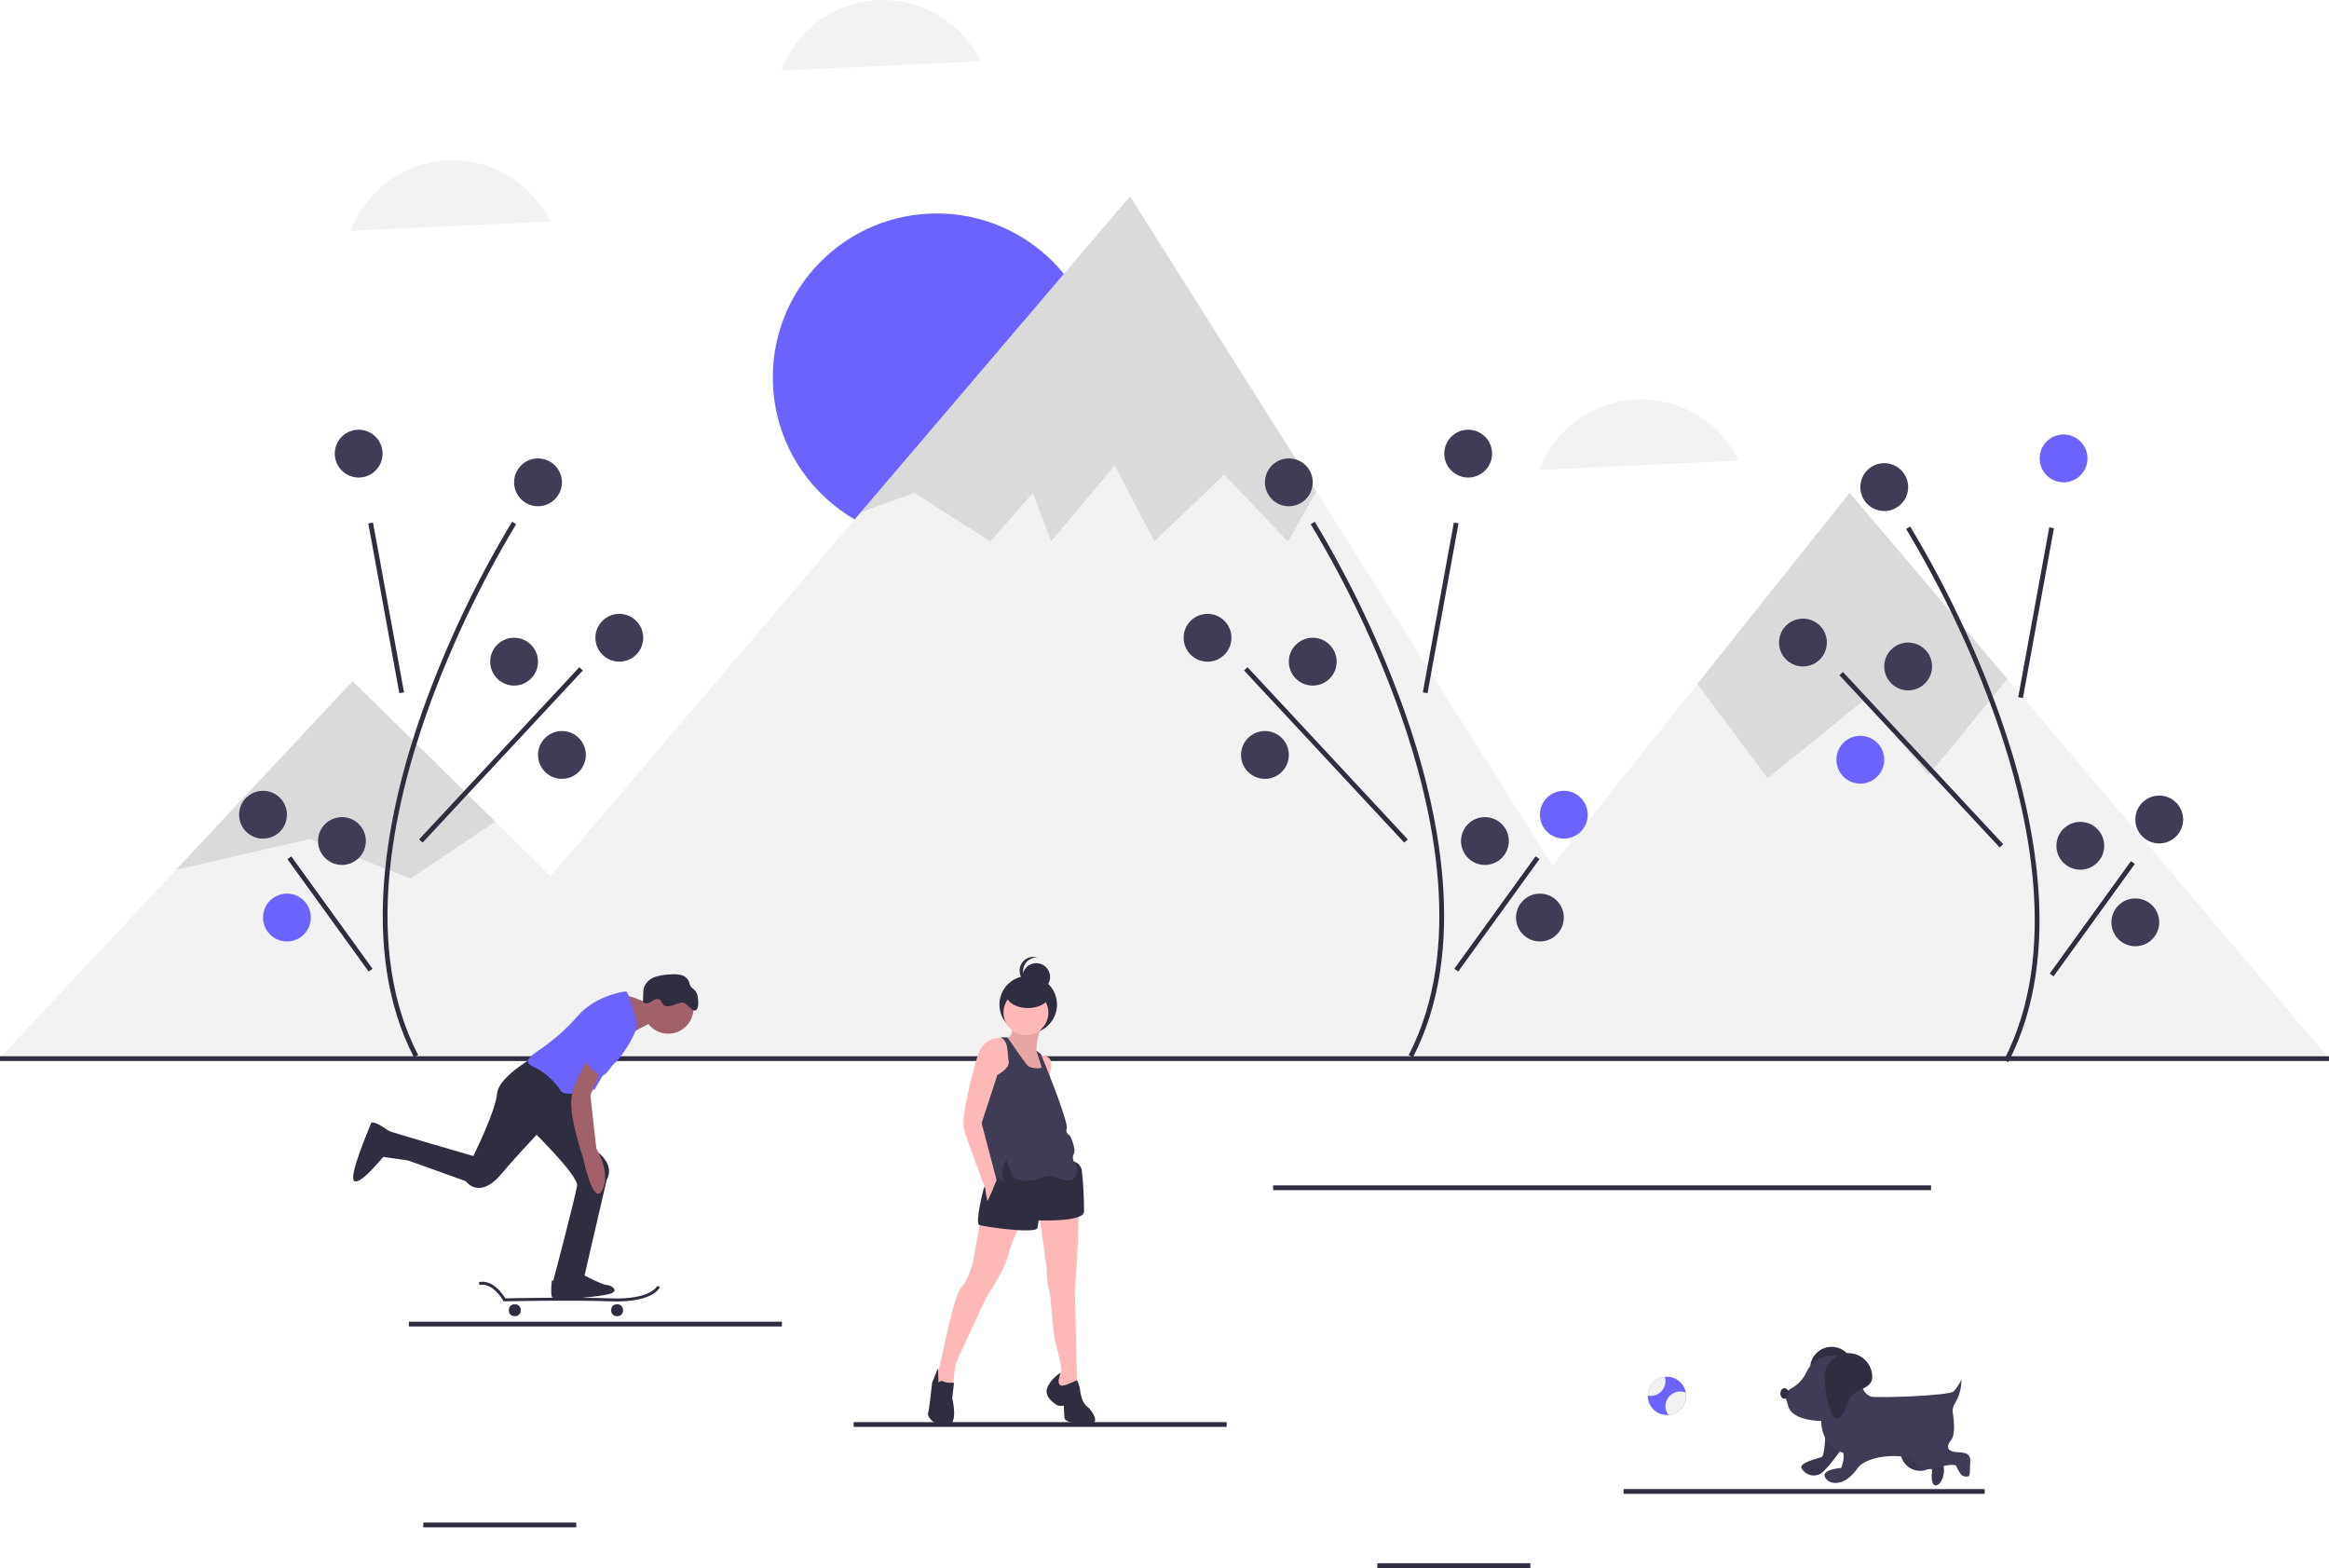
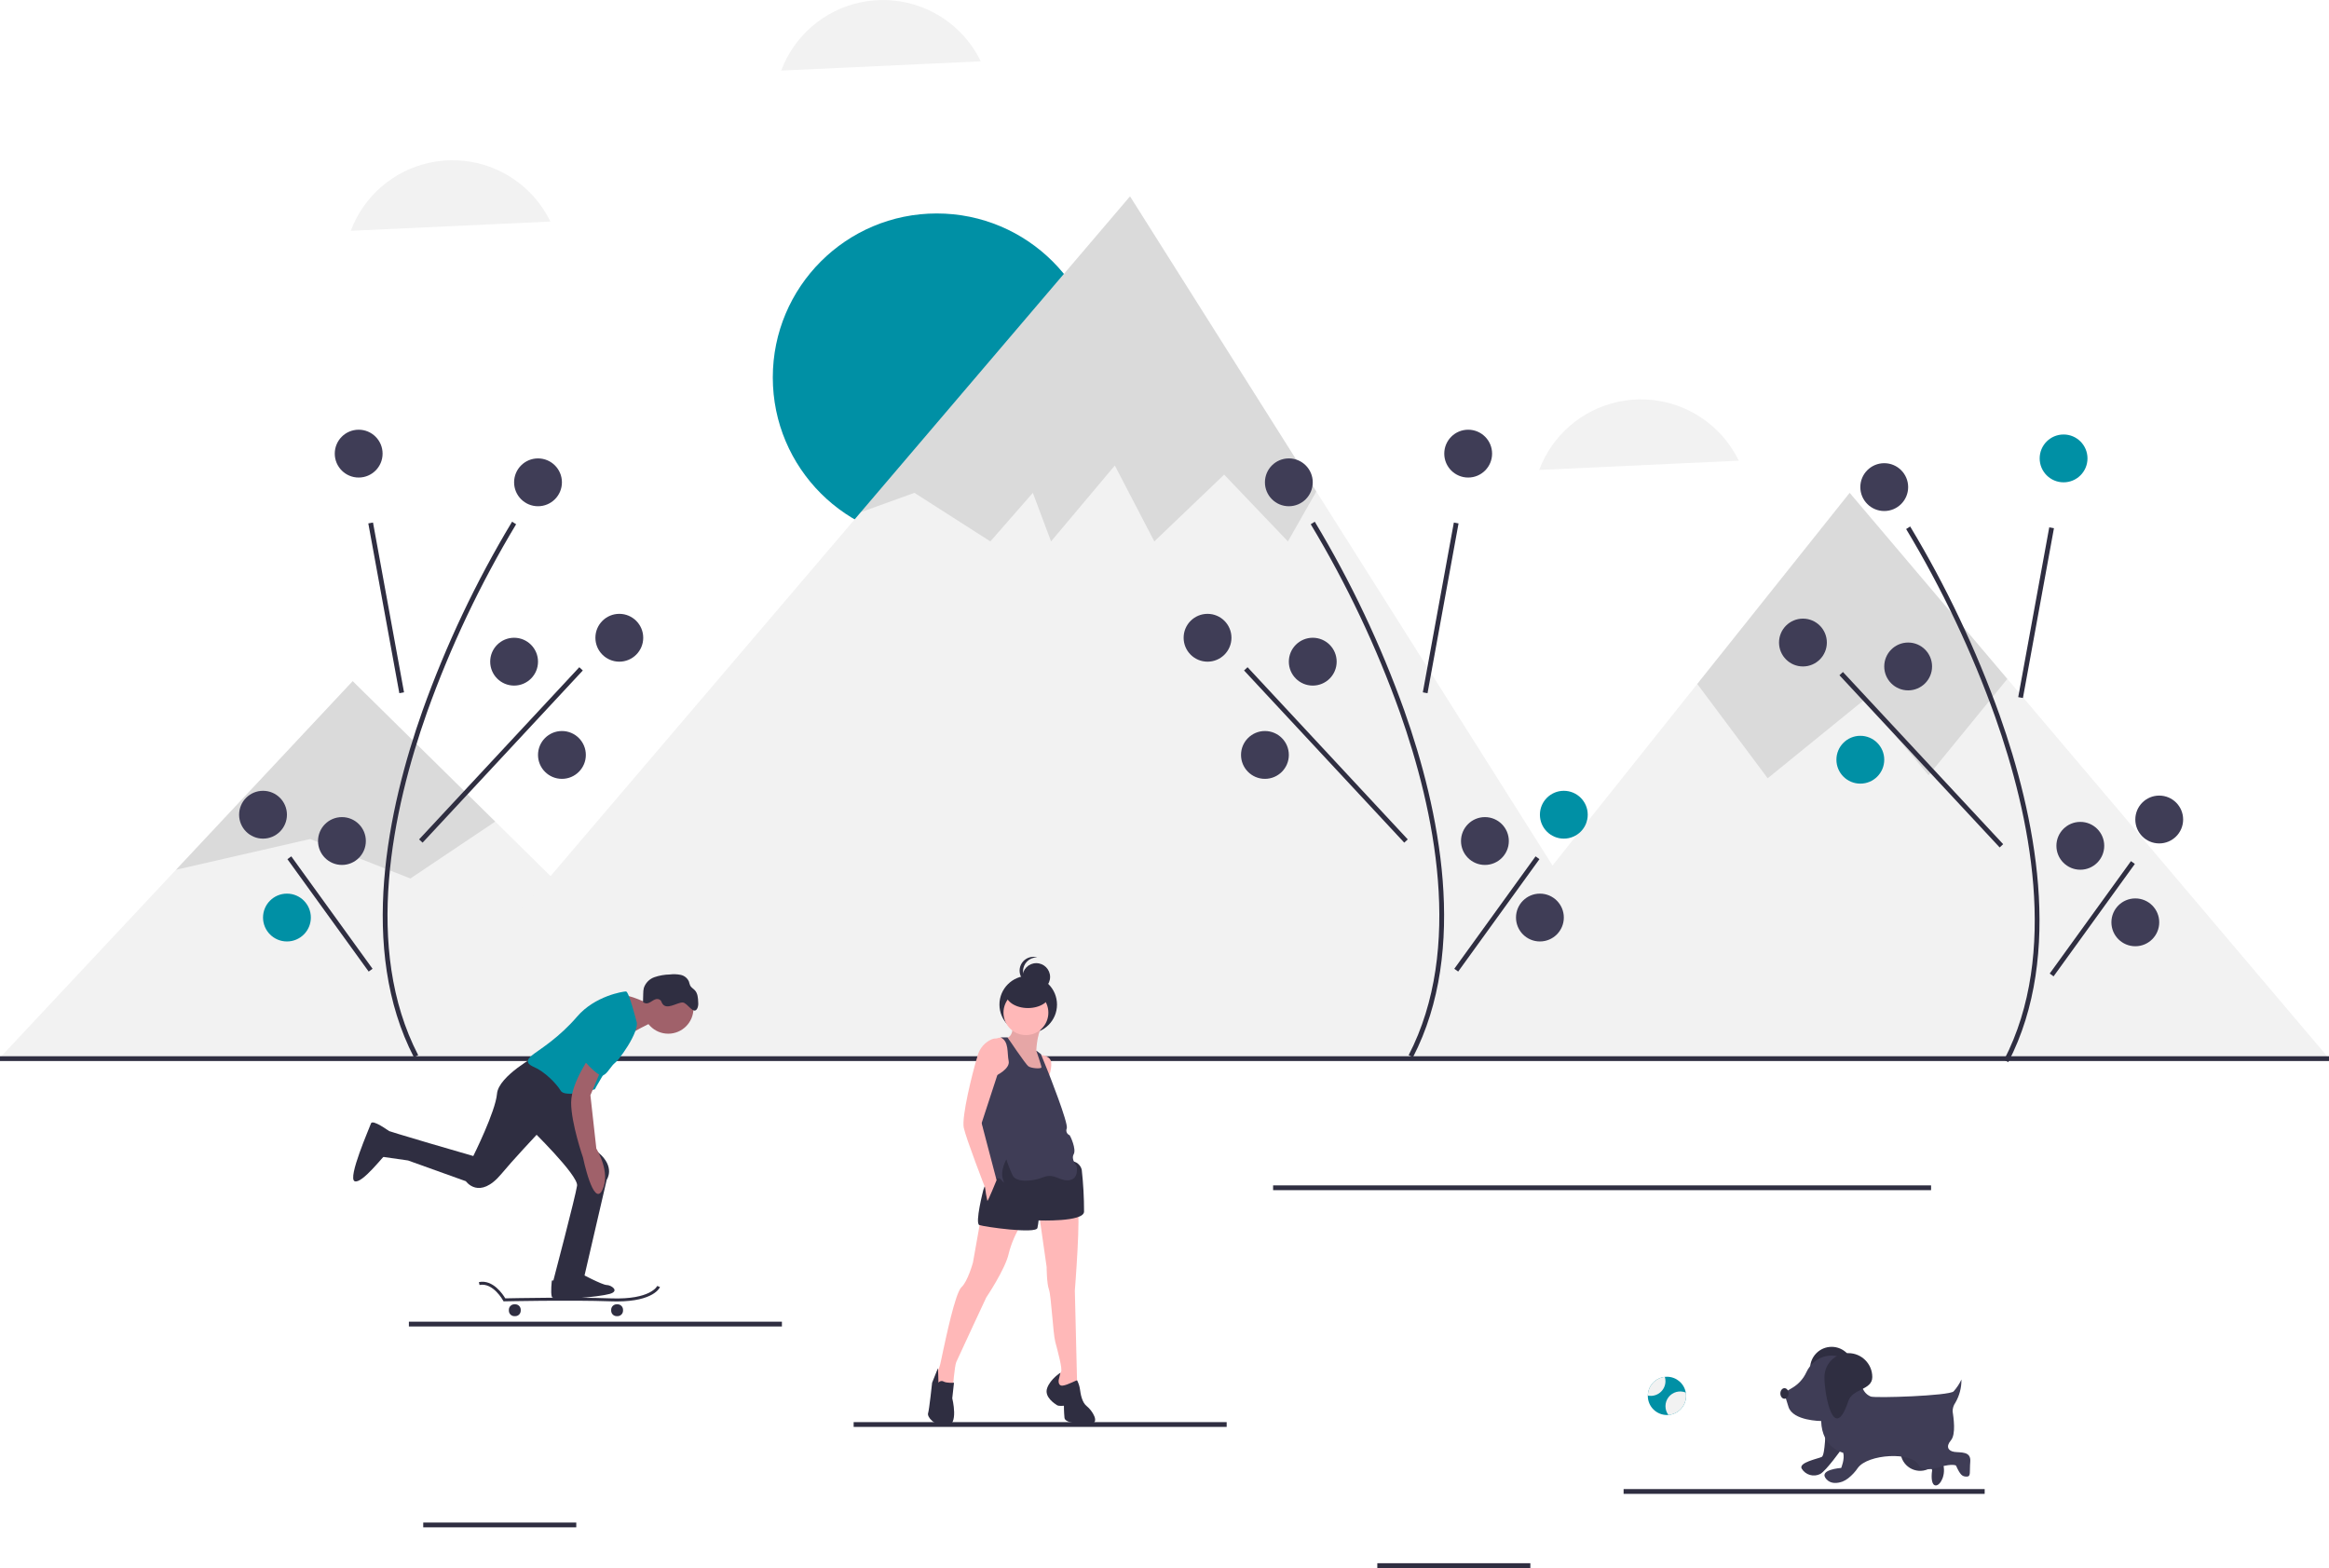
<svg xmlns="http://www.w3.org/2000/svg" id="a93a6f04-9f48-4989-8d4f-bcc04991c500" data-name="Layer 1" width="974" height="655.694" viewBox="0 0 974 655.694">
-   <circle cx="391.76" cy="157.835" r="68.573" fill="#6c63ff" />
+   <circle cx="391.76" cy="157.835" r="68.573" fill="#0090A5" />
  <polyline points="307.638 442.615 227.09 363.249 207.115 343.566 147.495 284.822 73.589 363.718 0 442.285" fill="#f2f2f2" />
  <polygon points="704.31 443.094 159.71 443.094 227.09 370.054 351.58 224.034 359.97 214.194 472.58 82.104 550.5 205.514 552.54 208.744 651.67 365.724 704.31 443.094" fill="#f2f2f2" />
  <polyline points="974 442.615 839.483 283.895 773.539 206.09 709.804 286.003 651.67 358.918 585.18 442.285" fill="#f2f2f2" />
  <polygon points="207.115 343.566 171.622 367.363 129.717 350.855 73.589 363.718 147.495 284.822 207.115 343.566" opacity="0.1" />
  <polygon points="550.5 205.514 538.61 226.404 511.95 198.474 482.74 226.404 466.23 194.664 439.56 226.404 431.94 206.094 414.17 226.404 382.42 206.094 359.97 214.194 472.58 82.104 550.5 205.514" opacity="0.1" />
  <polygon points="839.483 283.895 806.555 324.187 779.888 292.441 739.253 325.457 709.804 286.003 773.539 206.09 839.483 283.895" opacity="0.1" />
  <path d="M952.889,566.306l-1.777-.918c23.082-44.624,10.739-102.575-3.679-143.332a439.292,439.292,0,0,0-37.278-78.675l1.69-1.068a441.536,441.536,0,0,1,37.472,79.075C963.868,462.518,976.298,521.047,952.889,566.306Z" transform="translate(-113 -122.1529)" fill="#2f2e41" />
  <rect x="928.41" y="377.347" width="72.18" height="1.999" transform="matrix(0.17975, -0.98371, 0.98371, 0.17975, 305.9509, 1136.98)" fill="#2f2e41" />
  <rect x="915.5" y="390.671" width="2.001" height="98.351" transform="translate(-167.0795 620.0402) rotate(-42.93968)" fill="#2f2e41" />
  <rect x="958.996" y="505.347" width="58.009" height="2" transform="translate(-114.1715 888.2488) rotate(-54.13715)" fill="#2f2e41" />
-   <circle cx="863" cy="191.694" r="10" fill="#6c63ff" />
+   <circle cx="863" cy="191.694" r="10" fill="#0090A5" />
  <circle cx="754" cy="268.694" r="10" fill="#3f3d56" />
  <circle cx="798" cy="278.694" r="10" fill="#3f3d56" />
-   <circle cx="778" cy="317.694" r="10" fill="#6c63ff" />
+   <circle cx="778" cy="317.694" r="10" fill="#0090A5" />
  <circle cx="903" cy="342.694" r="10" fill="#3f3d56" />
  <circle cx="870" cy="353.694" r="10" fill="#3f3d56" />
  <circle cx="893" cy="385.694" r="10" fill="#3f3d56" />
  <circle cx="788" cy="203.694" r="10" fill="#3f3d56" />
  <path d="M703.889,564.306l-1.777-.918c23.082-44.624,10.739-102.575-3.679-143.332a439.292,439.292,0,0,0-37.278-78.675l1.69-1.068a441.536,441.536,0,0,1,37.472,79.075C714.868,460.518,727.298,519.047,703.889,564.306Z" transform="translate(-113 -122.1529)" fill="#2f2e41" />
  <rect x="679.41" y="375.347" width="72.18" height="1.999" transform="matrix(0.17975, -0.98371, 0.98371, 0.17975, 103.6748, 890.3945)" fill="#2f2e41" />
  <rect x="666.5" y="388.671" width="2.001" height="98.351" transform="translate(-232.4313 449.8786) rotate(-42.93968)" fill="#2f2e41" />
  <rect x="709.996" y="503.347" width="58.009" height="2" transform="translate(-215.6747 685.6255) rotate(-54.13715)" fill="#2f2e41" />
  <circle cx="614" cy="189.694" r="10" fill="#3f3d56" />
  <circle cx="505" cy="266.694" r="10" fill="#3f3d56" />
  <circle cx="549" cy="276.694" r="10" fill="#3f3d56" />
  <circle cx="529" cy="315.694" r="10" fill="#3f3d56" />
-   <circle cx="654" cy="340.694" r="10" fill="#6c63ff" />
+   <circle cx="654" cy="340.694" r="10" fill="#0090A5" />
  <circle cx="621" cy="351.694" r="10" fill="#3f3d56" />
  <circle cx="644" cy="383.694" r="10" fill="#3f3d56" />
  <circle cx="539" cy="201.694" r="10" fill="#3f3d56" />
  <path d="M286.111,564.306l1.777-.918c-23.082-44.624-10.739-102.575,3.679-143.332a439.292,439.292,0,0,1,37.278-78.675l-1.69-1.068a441.536,441.536,0,0,0-37.472,79.075C275.132,460.518,262.702,519.047,286.111,564.306Z" transform="translate(-113 -122.1529)" fill="#2f2e41" />
  <rect x="273.5" y="340.257" width="1.999" height="72.18" transform="translate(-176.1758 -66.68344) rotate(-10.35491)" fill="#2f2e41" />
  <rect x="273.324" y="436.847" width="98.351" height="2.001" transform="translate(-330.7313 253.5134) rotate(-47.06032)" fill="#2f2e41" />
  <rect x="250" y="475.343" width="2" height="58.009" transform="translate(-360.8861 120.5079) rotate(-35.86285)" fill="#2f2e41" />
  <circle cx="150" cy="189.694" r="10" fill="#3f3d56" />
  <circle cx="259" cy="266.694" r="10" fill="#3f3d56" />
  <circle cx="215" cy="276.694" r="10" fill="#3f3d56" />
  <circle cx="235" cy="315.694" r="10" fill="#3f3d56" />
  <circle cx="110" cy="340.694" r="10" fill="#3f3d56" />
  <circle cx="143" cy="351.694" r="10" fill="#3f3d56" />
-   <circle cx="120" cy="383.694" r="10" fill="#6c63ff" />
+   <circle cx="120" cy="383.694" r="10" fill="#0090A5" />
  <circle cx="225" cy="201.694" r="10" fill="#3f3d56" />
  <rect y="441.694" width="974" height="2" fill="#2f2e41" />
  <circle cx="430.01" cy="420.095" r="12.034" fill="#2f2e41" />
  <path d="M536.512,551.394s.241,4.332-2.647,4.813l4.091,9.868,5.054,8.183h4.332l2.647-2.407-.481-3.129-1.444-5.536-1.685-1.685s.241-6.98,2.407-10.108S536.512,551.394,536.512,551.394Z" transform="translate(-113 -122.1529)" fill="#ffb8b8" />
  <path d="M536.512,551.394s.241,4.332-2.647,4.813l4.091,9.868,5.054,8.183h4.332l2.647-2.407-.481-3.129-1.444-5.536-1.685-1.685s.241-6.98,2.407-10.108S536.512,551.394,536.512,551.394Z" transform="translate(-113 -122.1529)" opacity="0.1" />
  <circle cx="433.38" cy="408.543" r="5.776" fill="#2f2e41" />
  <path d="M540.844,528.289a5.776,5.776,0,0,1,5.776-5.776c.076,0,.152.003.227.006a5.776,5.776,0,1,0-1.898,11.3A5.778,5.778,0,0,1,540.844,528.289Z" transform="translate(-113 -122.1529)" fill="#2f2e41" />
  <path d="M535.068,556.448l-2.407-.241a3.951,3.951,0,0,0-3.851.963c-1.685,1.685.241,20.698.241,20.698l6.017-4.091.963-9.627Z" transform="translate(-113 -122.1529)" fill="#ffb8b8" />
  <path d="M523.275,631.057l-3.369,19.013s-2.166,7.942-4.813,10.349-6.739,22.383-7.702,26.715-1.203,6.739-2.407,8.424,0,7.702,0,7.702h2.647l3.851-.722s.722-9.146,1.444-10.83,12.515-26.956,12.515-26.956,7.942-11.793,9.386-18.291a41.613,41.613,0,0,1,5.295-12.274Z" transform="translate(-113 -122.1529)" fill="#ffb8b8" />
  <path d="M547.583,630.094l3.129,21.901s0,6.739.963,9.386,1.685,18.291,2.647,21.901,3.129,11.552,2.407,12.515a34.333,34.333,0,0,0-2.166,4.813l2.407,5.295,6.498-4.573-.963-39.471s2.647-33.454.963-34.416S553.359,623.596,547.583,630.094Z" transform="translate(-113 -122.1529)" fill="#ffb8b8" />
  <path d="M529.051,606.508l-4.813,13.237s-3.61,13.959-1.685,14.681,23.827,3.851,24.308,1.203a27.135,27.135,0,0,0,.481-3.129s18.773.722,19.013-3.61a155.694,155.694,0,0,0-.963-17.569,4.691,4.691,0,0,0-4.332-3.61C558.413,607.712,535.549,601.695,529.051,606.508Z" transform="translate(-113 -122.1529)" fill="#2f2e41" />
  <path d="M505.465,700.371a1.585,1.585,0,0,1,2.166-.481c1.444.722,4.332.481,4.332.481l-.722,6.498s2.888,11.552-2.407,11.552-8.183-3.851-7.702-5.295,1.685-12.756,1.685-12.756,2.312-5.682,2.407-6.017S505.465,700.371,505.465,700.371Z" transform="translate(-113 -122.1529)" fill="#2f2e41" />
  <path d="M555.766,699.168s-.481,2.647,1.685,2.407,5.776-2.407,6.017-2.166a11.862,11.862,0,0,1,1.203,3.851c.241,1.685.722,5.295,2.888,6.98s5.536,6.98,1.685,7.22-10.83,0-11.071-2.407-.241-5.054-.241-5.054-2.166.241-2.888-.241-5.536-3.369-4.091-7.22,5.518-6.332,5.518-6.332Z" transform="translate(-113 -122.1529)" fill="#2f2e41" />
  <circle cx="429.048" cy="423.465" r="9.386" fill="#ffb8b8" />
  <path d="M547.102,563.187s4.332,0,5.295,2.407-.963,7.461-.963,7.461l-2.195-5.364Z" transform="translate(-113 -122.1529)" fill="#ffb8b8" />
  <path d="M531.458,555.967H534.346s7.461,11.071,8.664,12.034,5.536,1.203,5.536.481-2.166-6.98-2.166-6.98l1.925,1.444,3.129,7.702s8.424,21.179,7.702,23.345a2.146,2.146,0,0,0,1.203,2.888c.241.241,2.888,5.776,1.685,7.942s1.203,4.813,1.203,4.813,1.203,5.295-2.888,6.017-6.258-3.129-11.071-1.203-11.312,2.166-12.756-.722a54.005,54.005,0,0,1-2.647-6.739s-2.647,4.573-1.444,8.183-.481-.241-1.685-.241-3.369-.241-3.369-1.685S522.553,587.495,522.553,587.495l6.739-15.403s6.258-2.888,5.536-6.258S535.068,557.651,531.458,555.967Z" transform="translate(-113 -122.1529)" fill="#3f3d56" />
  <path d="M532.245,557.497a4.209,4.209,0,0,0-4.472-.746,10.35,10.35,0,0,0-5.942,6.917c-2.166,6.98-6.739,25.511-5.776,30.084s8.905,25.03,8.905,25.03a53.683,53.683,0,0,0,.963,5.536c.241.241,3.851-8.664,3.851-8.664l-6.258-23.827L531.939,566.075S535.366,560.421,532.245,557.497Z" transform="translate(-113 -122.1529)" fill="#ffb8b8" />
  <ellipse cx="429.89" cy="415.522" rx="9.266" ry="6.017" fill="#2f2e41" />
  <path d="M337.593,563.41s-16.121,8.68-16.741,16.121-9.92,26.041-9.92,26.041-36.581-10.54-37.202-11.16-3.1,11.16-3.1,11.16l13.021,1.86,24.181,8.68s5.58,8.06,14.881-3.1,32.861-35.341,32.861-35.341Z" transform="translate(-113 -122.1529)" fill="#2f2e41" />
  <path d="M334.493,593.791s20.461,19.841,19.841,24.181-9.92,39.682-9.92,39.682l7.44,3.72,4.96-3.1,9.92-42.782s3.734-5.24-3.403-11.3-12.098-27.141-12.098-27.141Z" transform="translate(-113 -122.1529)" fill="#2f2e41" />
  <circle cx="279.465" cy="421.726" r="10.54" fill="#a0616a" />
  <path d="M385.335,542.329s-10.54-4.96-11.78-3.72,2.48,16.121,2.48,16.121,9.92-5.58,11.16-5.58S385.335,542.329,385.335,542.329Z" transform="translate(-113 -122.1529)" fill="#a0616a" />
-   <path d="M379.135,549.15s-3.1-12.401-4.34-12.401-13.021,1.86-20.461,10.54S338.833,560.93,336.353,562.79s-4.34,3.72,0,5.58,9.3,6.82,11.16,9.92,14.261-.62,14.261-.62,5.58-10.54,7.44-10.54S380.995,552.87,379.135,549.15Z" transform="translate(-113 -122.1529)" fill="#6c63ff" />
+   <path d="M379.135,549.15s-3.1-12.401-4.34-12.401-13.021,1.86-20.461,10.54S338.833,560.93,336.353,562.79s-4.34,3.72,0,5.58,9.3,6.82,11.16,9.92,14.261-.62,14.261-.62,5.58-10.54,7.44-10.54S380.995,552.87,379.135,549.15Z" transform="translate(-113 -122.1529)" fill="#0090A5" />
  <path d="M360.534,562.79s-8.68,11.78-8.68,20.461,4.96,22.941,4.96,22.941,4.34,21.081,8.06,13.641-2.48-17.361-2.48-17.361l-2.48-22.321,4.96-11.78Z" transform="translate(-113 -122.1529)" fill="#a0616a" />
  <path d="M275.683,595.127s-6.913-5.055-7.533-3.195-9.92,22.941-6.82,24.181,12.4-11.16,13.021-11.16S273.916,594.602,275.683,595.127Z" transform="translate(-113 -122.1529)" fill="#2f2e41" />
  <path d="M355.574,654.554s9.3,4.96,11.16,4.96,5.58,2.48,1.24,3.72-23.561,3.1-24.181,1.24,0-6.82,0-6.82S355.574,656.414,355.574,654.554Z" transform="translate(-113 -122.1529)" fill="#2f2e41" />
  <path d="M404.69,543.689a5.222,5.222,0,0,0,.297-2.391c-.058-1.781-.181-3.73-1.392-5.037-.62-.67-1.492-1.122-1.93-1.924a12.051,12.051,0,0,1-.559-1.729,4.824,4.824,0,0,0-3.427-2.788,14.251,14.251,0,0,0-4.573-.167,21.206,21.206,0,0,0-6.419,1.13,7.169,7.169,0,0,0-4.43,4.495,10.591,10.591,0,0,0-.259,2.468l-.091,3.452a2.23,2.23,0,0,0,2.558.275c.841-.373,1.553-1.001,2.406-1.344a2.115,2.115,0,0,1,2.511.455,7.538,7.538,0,0,1,.437.95c1.702,3.388,6.274-.218,8.65-.166C400.595,541.416,403.133,547.029,404.69,543.689Z" transform="translate(-113 -122.1529)" fill="#2f2e41" />
  <path d="M370.968,666.378c15.452,0,17.94-5.756,18.043-6.014l-1.149-.467c-.025.058-2.671,5.791-19.246,5.198-16.089-.575-40.982-.079-44.309-.008-.932-1.579-5.114-7.983-11.018-6.8l.243,1.216c5.672-1.138,9.831,6.43,9.873,6.507l.18.334.38-.008c.273-.006,27.462-.612,44.605-.001Q369.819,666.378,370.968,666.378Z" transform="translate(-113 -122.1529)" fill="#2f2e41" />
  <rect x="368.594" y="667.574" width="4.96" height="4.96" rx="2.298" transform="translate(629.1487 1217.956) rotate(180)" fill="#2f2e41" />
  <rect x="325.813" y="667.574" width="4.96" height="4.96" rx="2.298" transform="translate(543.5853 1217.956) rotate(180)" fill="#2f2e41" />
-   <path d="M377.275,547.909s-2.947,14.926-6.124,17.693-3.923,5.449-6.03,6.278-9.547-7.851-9.547-8.471S377.275,547.909,377.275,547.909Z" transform="translate(-113 -122.1529)" fill="#6c63ff" />
+   <path d="M377.275,547.909s-2.947,14.926-6.124,17.693-3.923,5.449-6.03,6.278-9.547-7.851-9.547-8.471S377.275,547.909,377.275,547.909Z" transform="translate(-113 -122.1529)" fill="#0090A5" />
  <rect x="171" y="552.694" width="156" height="2" fill="#2f2e41" />
  <rect x="357" y="594.694" width="156" height="2" fill="#2f2e41" />
  <rect x="576" y="653.694" width="64" height="2" fill="#2f2e41" />
  <rect x="177" y="636.694" width="64" height="2" fill="#2f2e41" />
  <rect x="532.417" y="495.694" width="275.166" height="2" fill="#2f2e41" />
  <path d="M334.452,202.533a45.441,45.441,0,0,0-74.751,16.133l83.459-3.867A45.355,45.355,0,0,0,334.452,202.533Z" transform="translate(-113 -122.1529)" fill="#f2f2f2" />
  <path d="M514.452,135.533a45.441,45.441,0,0,0-74.751,16.133l83.459-3.867A45.355,45.355,0,0,0,514.452,135.533Z" transform="translate(-113 -122.1529)" fill="#f2f2f2" />
  <path d="M831.452,302.533a45.441,45.441,0,0,0-74.751,16.133l83.459-3.867A45.355,45.355,0,0,0,831.452,302.533Z" transform="translate(-113 -122.1529)" fill="#f2f2f2" />
  <rect x="679" y="622.694" width="151" height="2" fill="#2f2e41" />
-   <path d="M818.123,705.872a7.994,7.994,0,0,1-7.397,7.975H810.72c-.197.018-.394.025-.597.025a8,8,0,0,1-8-8,.824.824,0,0,1,.006-.123,7.991,7.991,0,0,1,7.108-7.828,8.369,8.369,0,0,1,.886-.049A7.99,7.99,0,0,1,818,704.487v.006A7.865,7.865,0,0,1,818.123,705.872Z" transform="translate(-113 -122.1529)" fill="#6c63ff" />
+   <path d="M818.123,705.872a7.994,7.994,0,0,1-7.397,7.975H810.72c-.197.018-.394.025-.597.025a8,8,0,0,1-8-8,.824.824,0,0,1,.006-.123,7.991,7.991,0,0,1,7.108-7.828,8.369,8.369,0,0,1,.886-.049A7.99,7.99,0,0,1,818,704.487v.006A7.865,7.865,0,0,1,818.123,705.872Z" transform="translate(-113 -122.1529)" fill="#0090A5" />
  <path d="M818.123,705.872a7.994,7.994,0,0,1-7.397,7.975H810.72a6.154,6.154,0,0,1,7.28-9.36v.006A7.865,7.865,0,0,1,818.123,705.872Z" transform="translate(-113 -122.1529)" fill="#f2f2f2" />
  <path d="M809.508,699.718a6.154,6.154,0,0,1-7.378,6.031,7.991,7.991,0,0,1,7.108-7.828A5.964,5.964,0,0,1,809.508,699.718Z" transform="translate(-113 -122.1529)" fill="#f2f2f2" />
  <path d="M888,694.365c0,4.971-7.427,4.285-9,9-5.503,16.494-9.051-2.451-9-9a9,9,0,0,1,18,0Z" transform="translate(-113 -122.1529)" fill="#2f2e41" />
  <path d="M876.457,719.331s-.107,11.333-1.583,12.071-9.857,2.321-8.381,4.905a5.935,5.935,0,0,0,7.75,2.214c2.583-1.476,8.857-10.333,8.857-10.333Z" transform="translate(-113 -122.1529)" fill="#3f3d56" />
  <path d="M907.825,729.295s0,.109.011.302a8.195,8.195,0,0,0,11.323,6.987c1.077-.423,2.01-.487,1.844.675-.369,2.583-.262,6.059,1.583,6.059s4.428-4.428,2.952-9.226a41.112,41.112,0,0,0-4.797-9.595Z" transform="translate(-113 -122.1529)" fill="#3f3d56" />
  <path d="M876.457,719.331s-.107,11.333-1.583,12.071-9.857,2.321-8.381,4.905a5.935,5.935,0,0,0,7.75,2.214c2.583-1.476,8.857-10.333,8.857-10.333Z" transform="translate(-113 -122.1529)" opacity="0.1" />
  <path d="M907.825,729.295s0,.109.011.302a8.195,8.195,0,0,0,11.323,6.987c1.077-.423,2.01-.487,1.844.675-.369,2.583-.262,6.059,1.583,6.059s4.428-4.428,2.952-9.226a41.112,41.112,0,0,0-4.797-9.595Z" transform="translate(-113 -122.1529)" opacity="0.1" />
  <path d="M868.395,696.066a12.461,12.461,0,0,1,3.413-4.458,11.135,11.135,0,0,1,10.185-2.169c8.488,2.214,9.595,8.488,9.595,8.488v2.532a6.066,6.066,0,0,0,3.751,5.686C897.217,706.88,928.155,705.845,930,704a20.507,20.507,0,0,0,3.288-4.965v.072a18.827,18.827,0,0,1-2.551,9.629,6.179,6.179,0,0,0-1.14,3.584c.369,2.583,1.476,9.595-.738,12.178s-1.107,4.428,1.476,4.797,7.012-.369,6.643,4.059.369,6.274-1.476,6.274S932.845,739.059,931,735c0,0-1.402-.907-6.569.569-3.358.959-7.77,1.868-9.061-.739-2.855-5.766-21.212-4.629-25.392,1.143a19.249,19.249,0,0,1-4.031,4.337,10.147,10.147,0,0,1-2.386,1.395c-2.214.784-4.89,1.061-6.735-.969C873.136,736.676,883,736,883,736s1.576-3.753.838-6.336c0,0-8.857-1.845-9.226-13.285,0,0-11.809,0-13.654-5.905L859.112,704.57l3.55-2.13a14.603,14.603,0,0,0,5.72-6.347Z" transform="translate(-113 -122.1529)" fill="#3f3d56" />
  <ellipse cx="746.279" cy="582.709" rx="1.721" ry="2.214" fill="#2f2e41" />
  <path d="M896,698c0,5.523-8.252,4.761-10,10-6.114,18.327-10.057-2.723-10-10a10,10,0,0,1,20,0Z" transform="translate(-113 -122.1529)" fill="#2f2e41" />
</svg>
